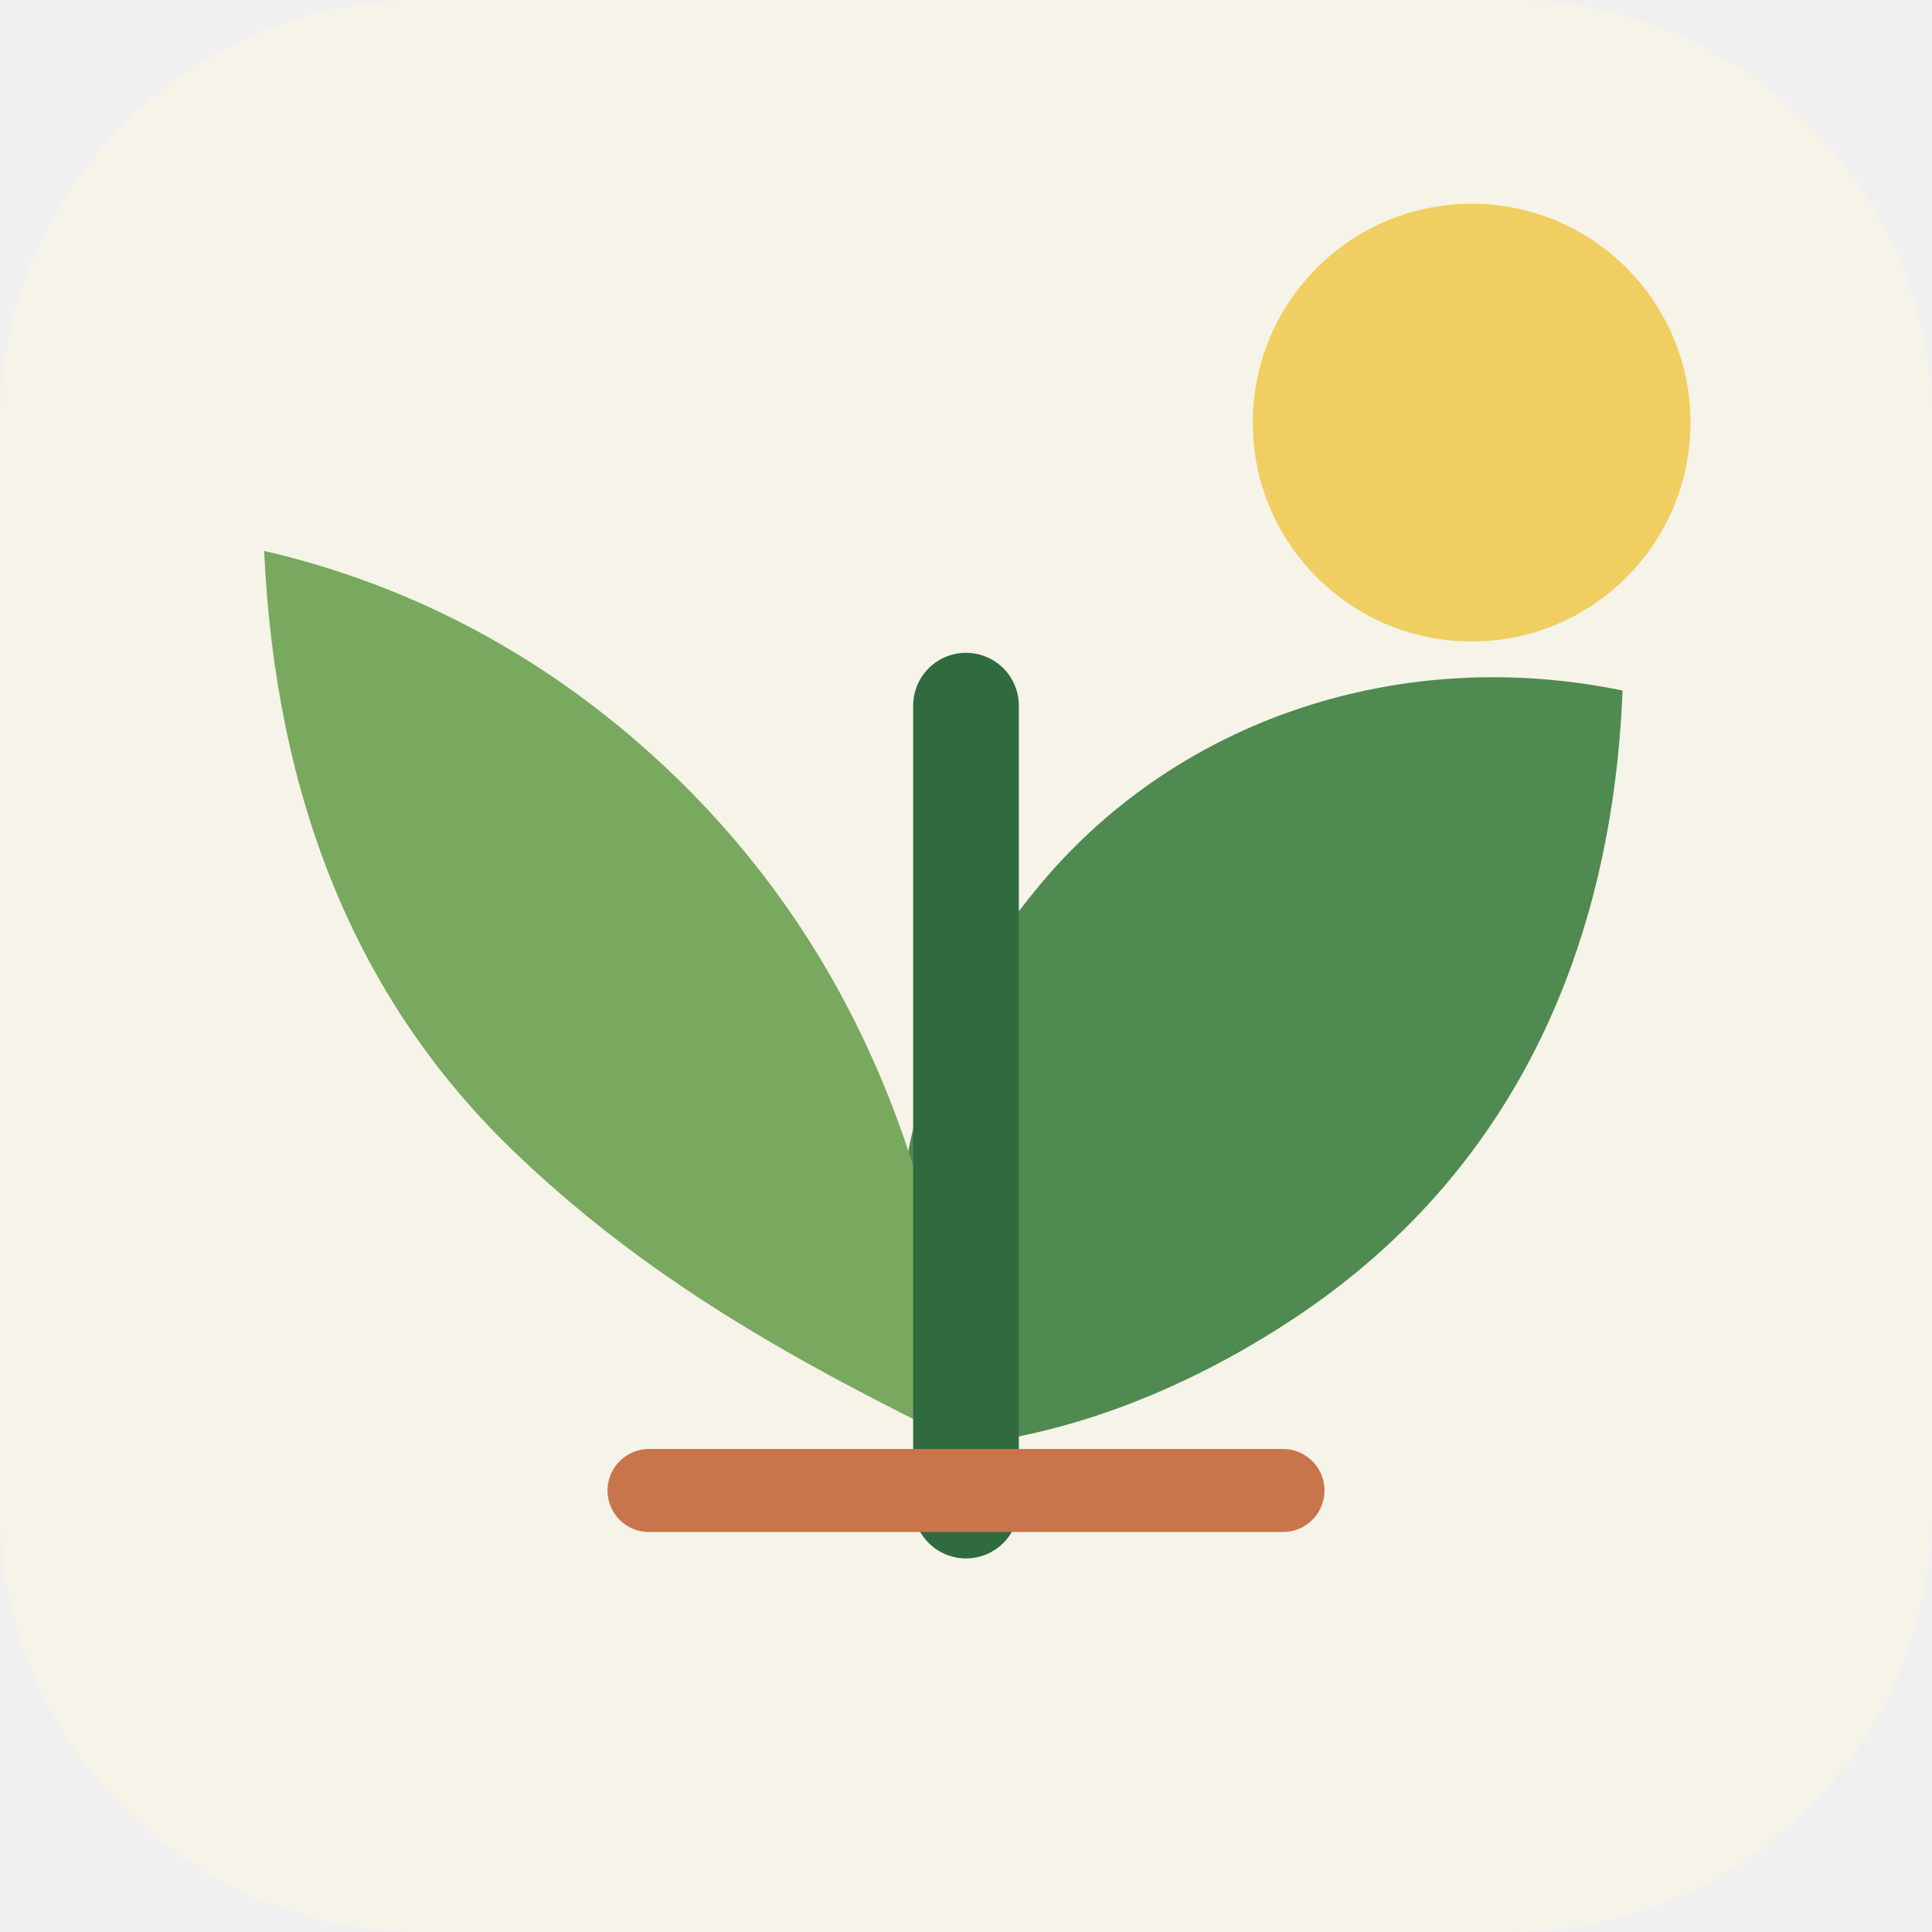
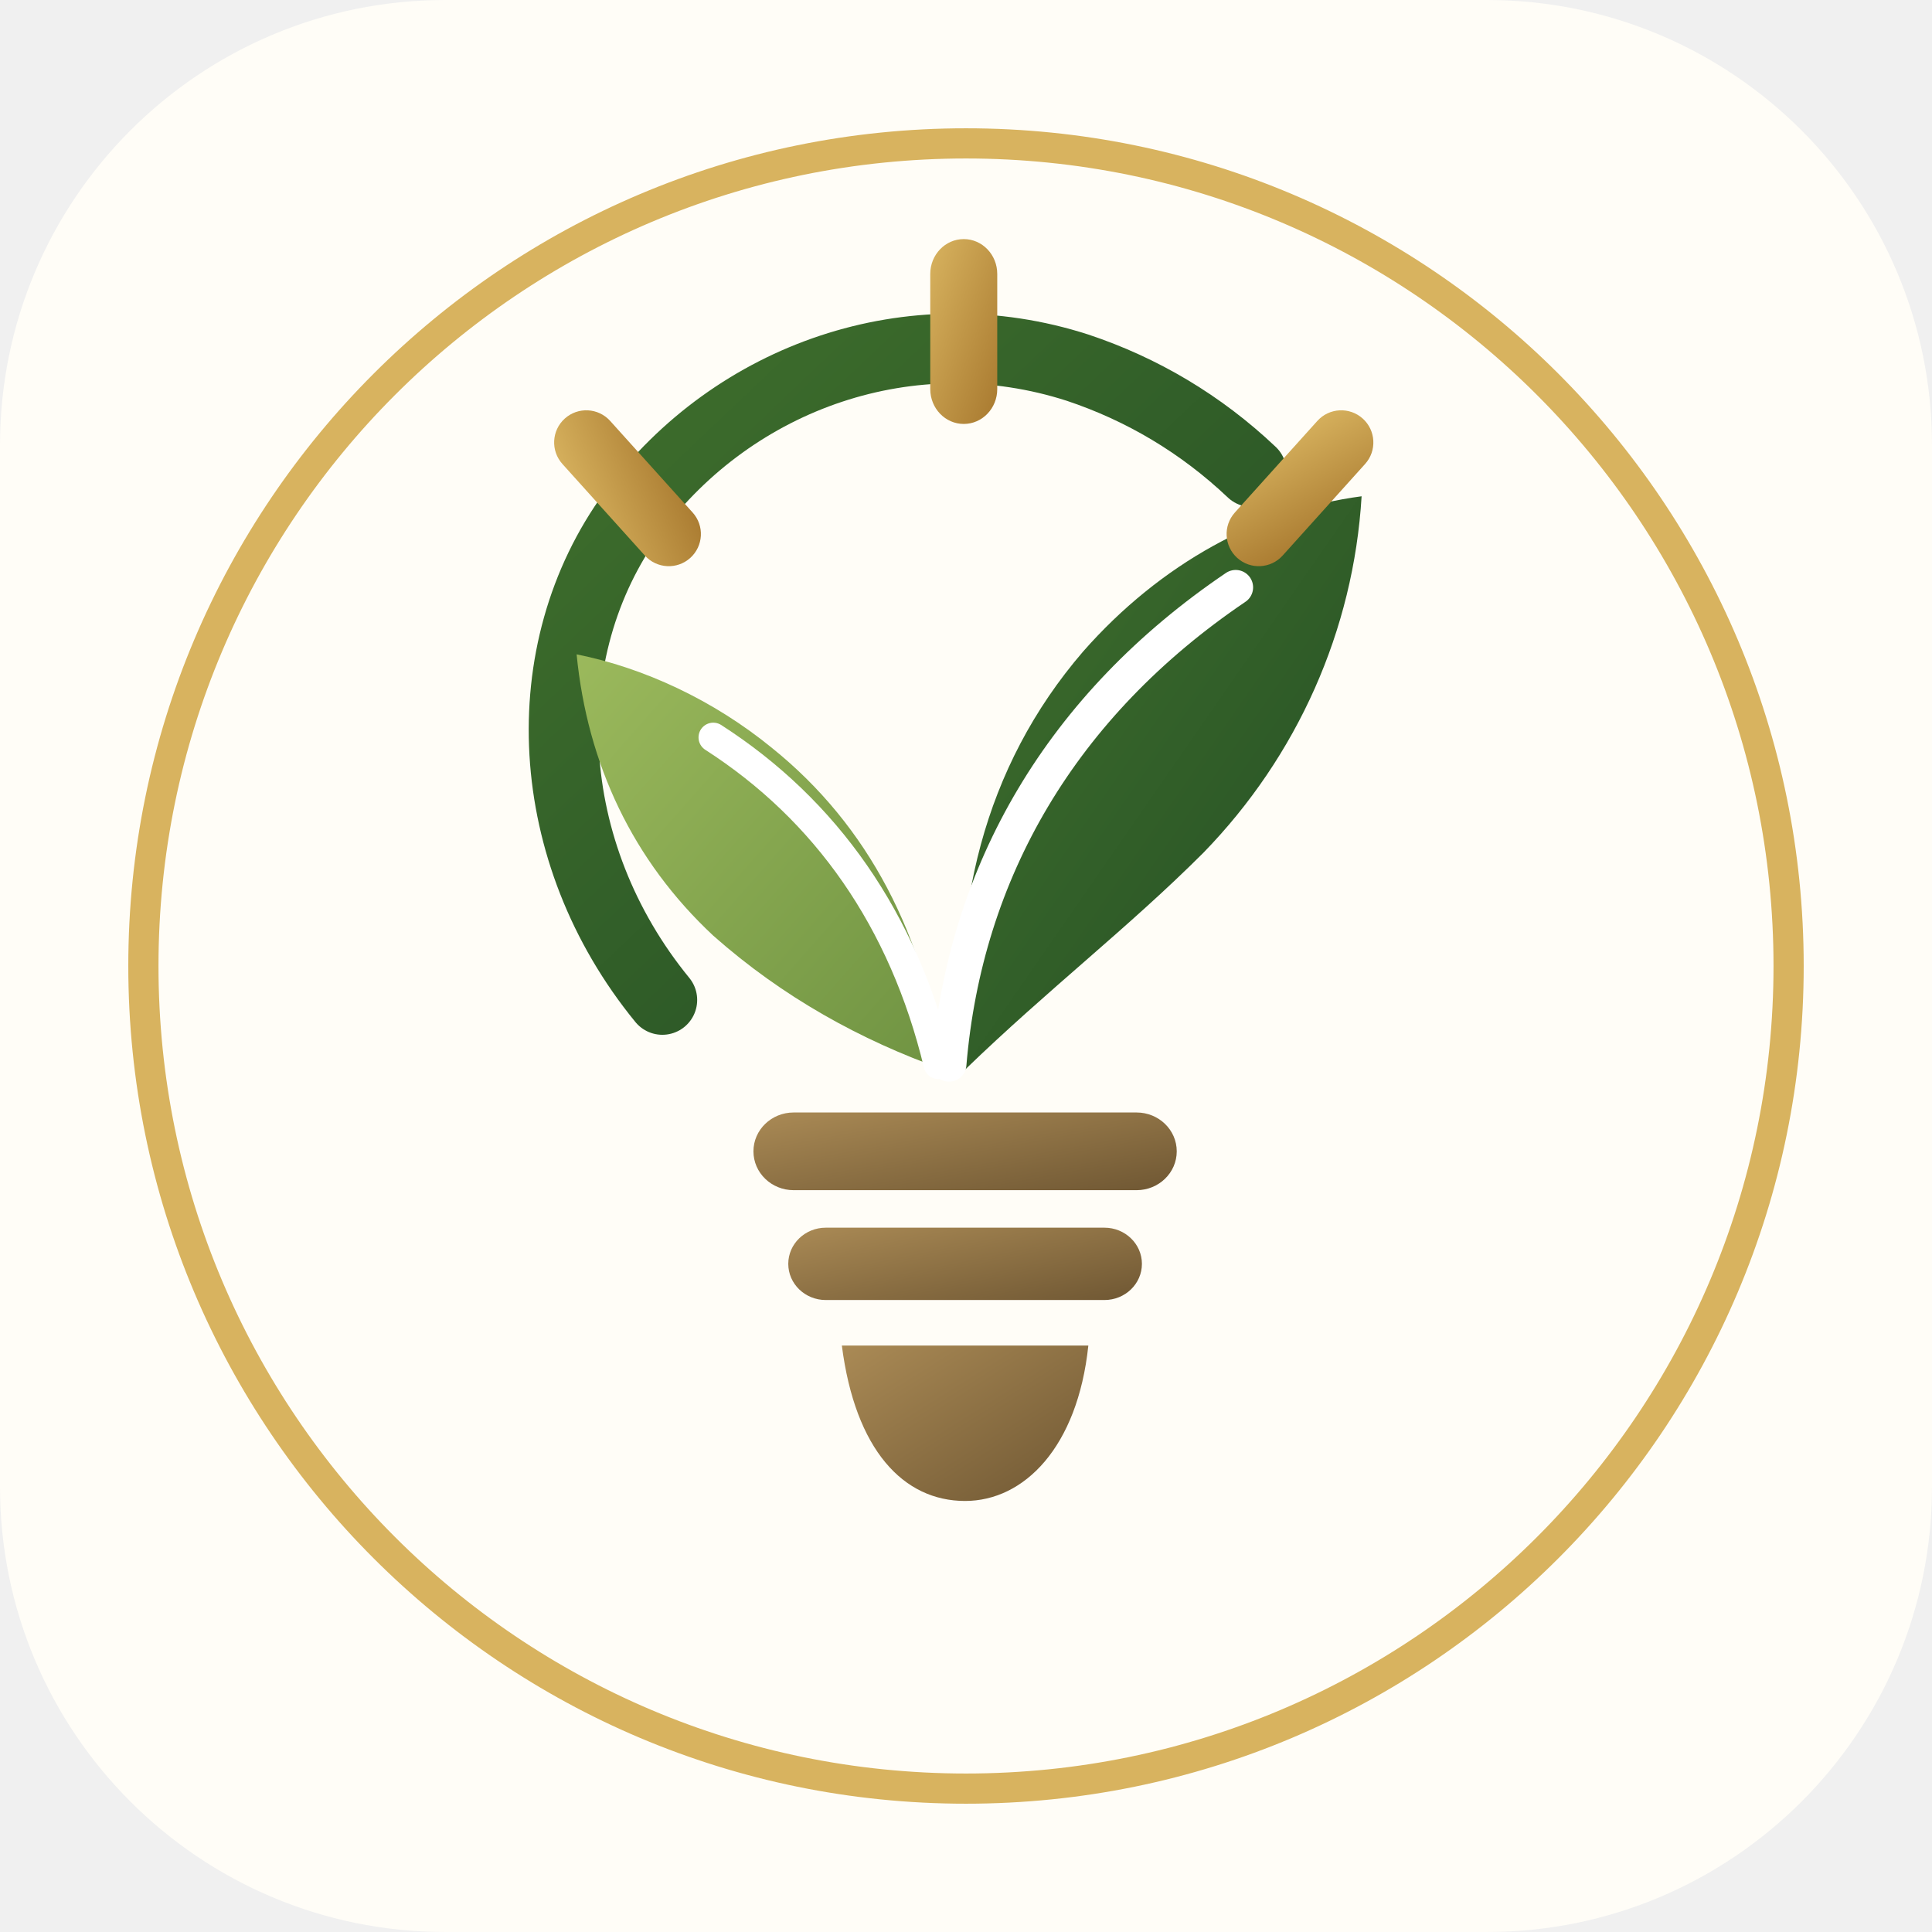
<svg xmlns="http://www.w3.org/2000/svg" viewBox="0 0 512 512">
-   <rect width="512" height="512" rx="112" fill="#f6f3e8" />
-   <circle cx="390" cy="112" r="58" fill="#f0ce62" />
-   <path d="M255 407c-28-66-21-123 21-173 37-44 96-63 154-51-3 74-33 131-88 167-29 19-59 30-87 33v24Z" fill="#4f8a50" />
-   <path d="M256 383c-6-75-32-135-80-180-31-29-67-48-106-57 3 65 24 118 65 158 36 35 76 57 121 79Z" fill="#78a95f" />
-   <path d="M256 399V187" stroke="#2f6b3f" stroke-width="28" stroke-linecap="round" />
-   <path d="M172 395h168" stroke="#c8754b" stroke-width="22" stroke-linecap="round" />
+   <rect width="512" height="512" rx="118" fill="#fffdf7" />
+   <circle cx="256" cy="256" r="218" fill="none" stroke="#d8b35f" stroke-width="8" />
+   <g transform="translate(74 52) scale(.71)">
+     <defs>
+       <linearGradient id="a" x1="0" y1="0" x2="1" y2="1">
+         <stop offset="0" stop-color="#9bb95c" />
+         <stop offset="1" stop-color="#6f9342" />
+       </linearGradient>
+       <linearGradient id="b" x1="0" y1="0" x2="1" y2="1">
+         <stop offset="0" stop-color="#3f6f2c" />
+         <stop offset="1" stop-color="#244e25" />
+       </linearGradient>
+       <linearGradient id="c" x1="0" y1="0" x2="1" y2="1">
+         <stop offset="0" stop-color="#d8b35f" />
+         <stop offset="1" stop-color="#a8792f" />
+       </linearGradient>
+       <linearGradient id="d" x1="0" y1="0" x2="1" y2="1">
+         <stop offset="0" stop-color="#aa8a55" />
+         <stop offset="1" stop-color="#6f5733" />
+       </linearGradient>
+     </defs>
+     <path d="M143 300C98 245 94 170 132 118C170 67 236 44 298 64C322 72 344 85 363 103" fill="none" stroke="url(#b)" stroke-width="26" stroke-linecap="round" />
+     <path d="M256 326C250 267 263 213 300 170C329 137 366 117 404 112C401 162 380 209 345 245C317 273 287 296 256 326Z" fill="url(#b)" />
+     <path d="M248 326C241 276 220 235 184 206C162 188 136 176 111 171C115 212 132 248 162 276C188 299 217 315 248 326Z" fill="url(#a)" />
+     <path d="M250 324C256 252 292 190 357 146" fill="none" stroke="#fff" stroke-width="13" stroke-linecap="round" />
+     <path d="M246 324C233 270 204 229 162 202" fill="none" stroke="#fff" stroke-width="11" stroke-linecap="round" />
+     <g fill="url(#c)">
+       <rect x="243" y="16" width="25" height="69" rx="13" />
+       <rect x="118" y="74" width="24" height="70" rx="12" transform="rotate(-42 130 109)" />
+       <rect x="369" y="74" width="24" height="70" rx="12" transform="rotate(42 381 109)" />
+     </g>
+     <g fill="url(#d)">
+       <rect x="177" y="342" width="158" height="29" rx="15" />
+       <rect x="190" y="385" width="132" height="27" rx="14" />
+       <path d="M210 429H302C298 467 278 487 256 487C233 487 215 468 210 429Z" />
+     </g>
+   </g>
</svg>
